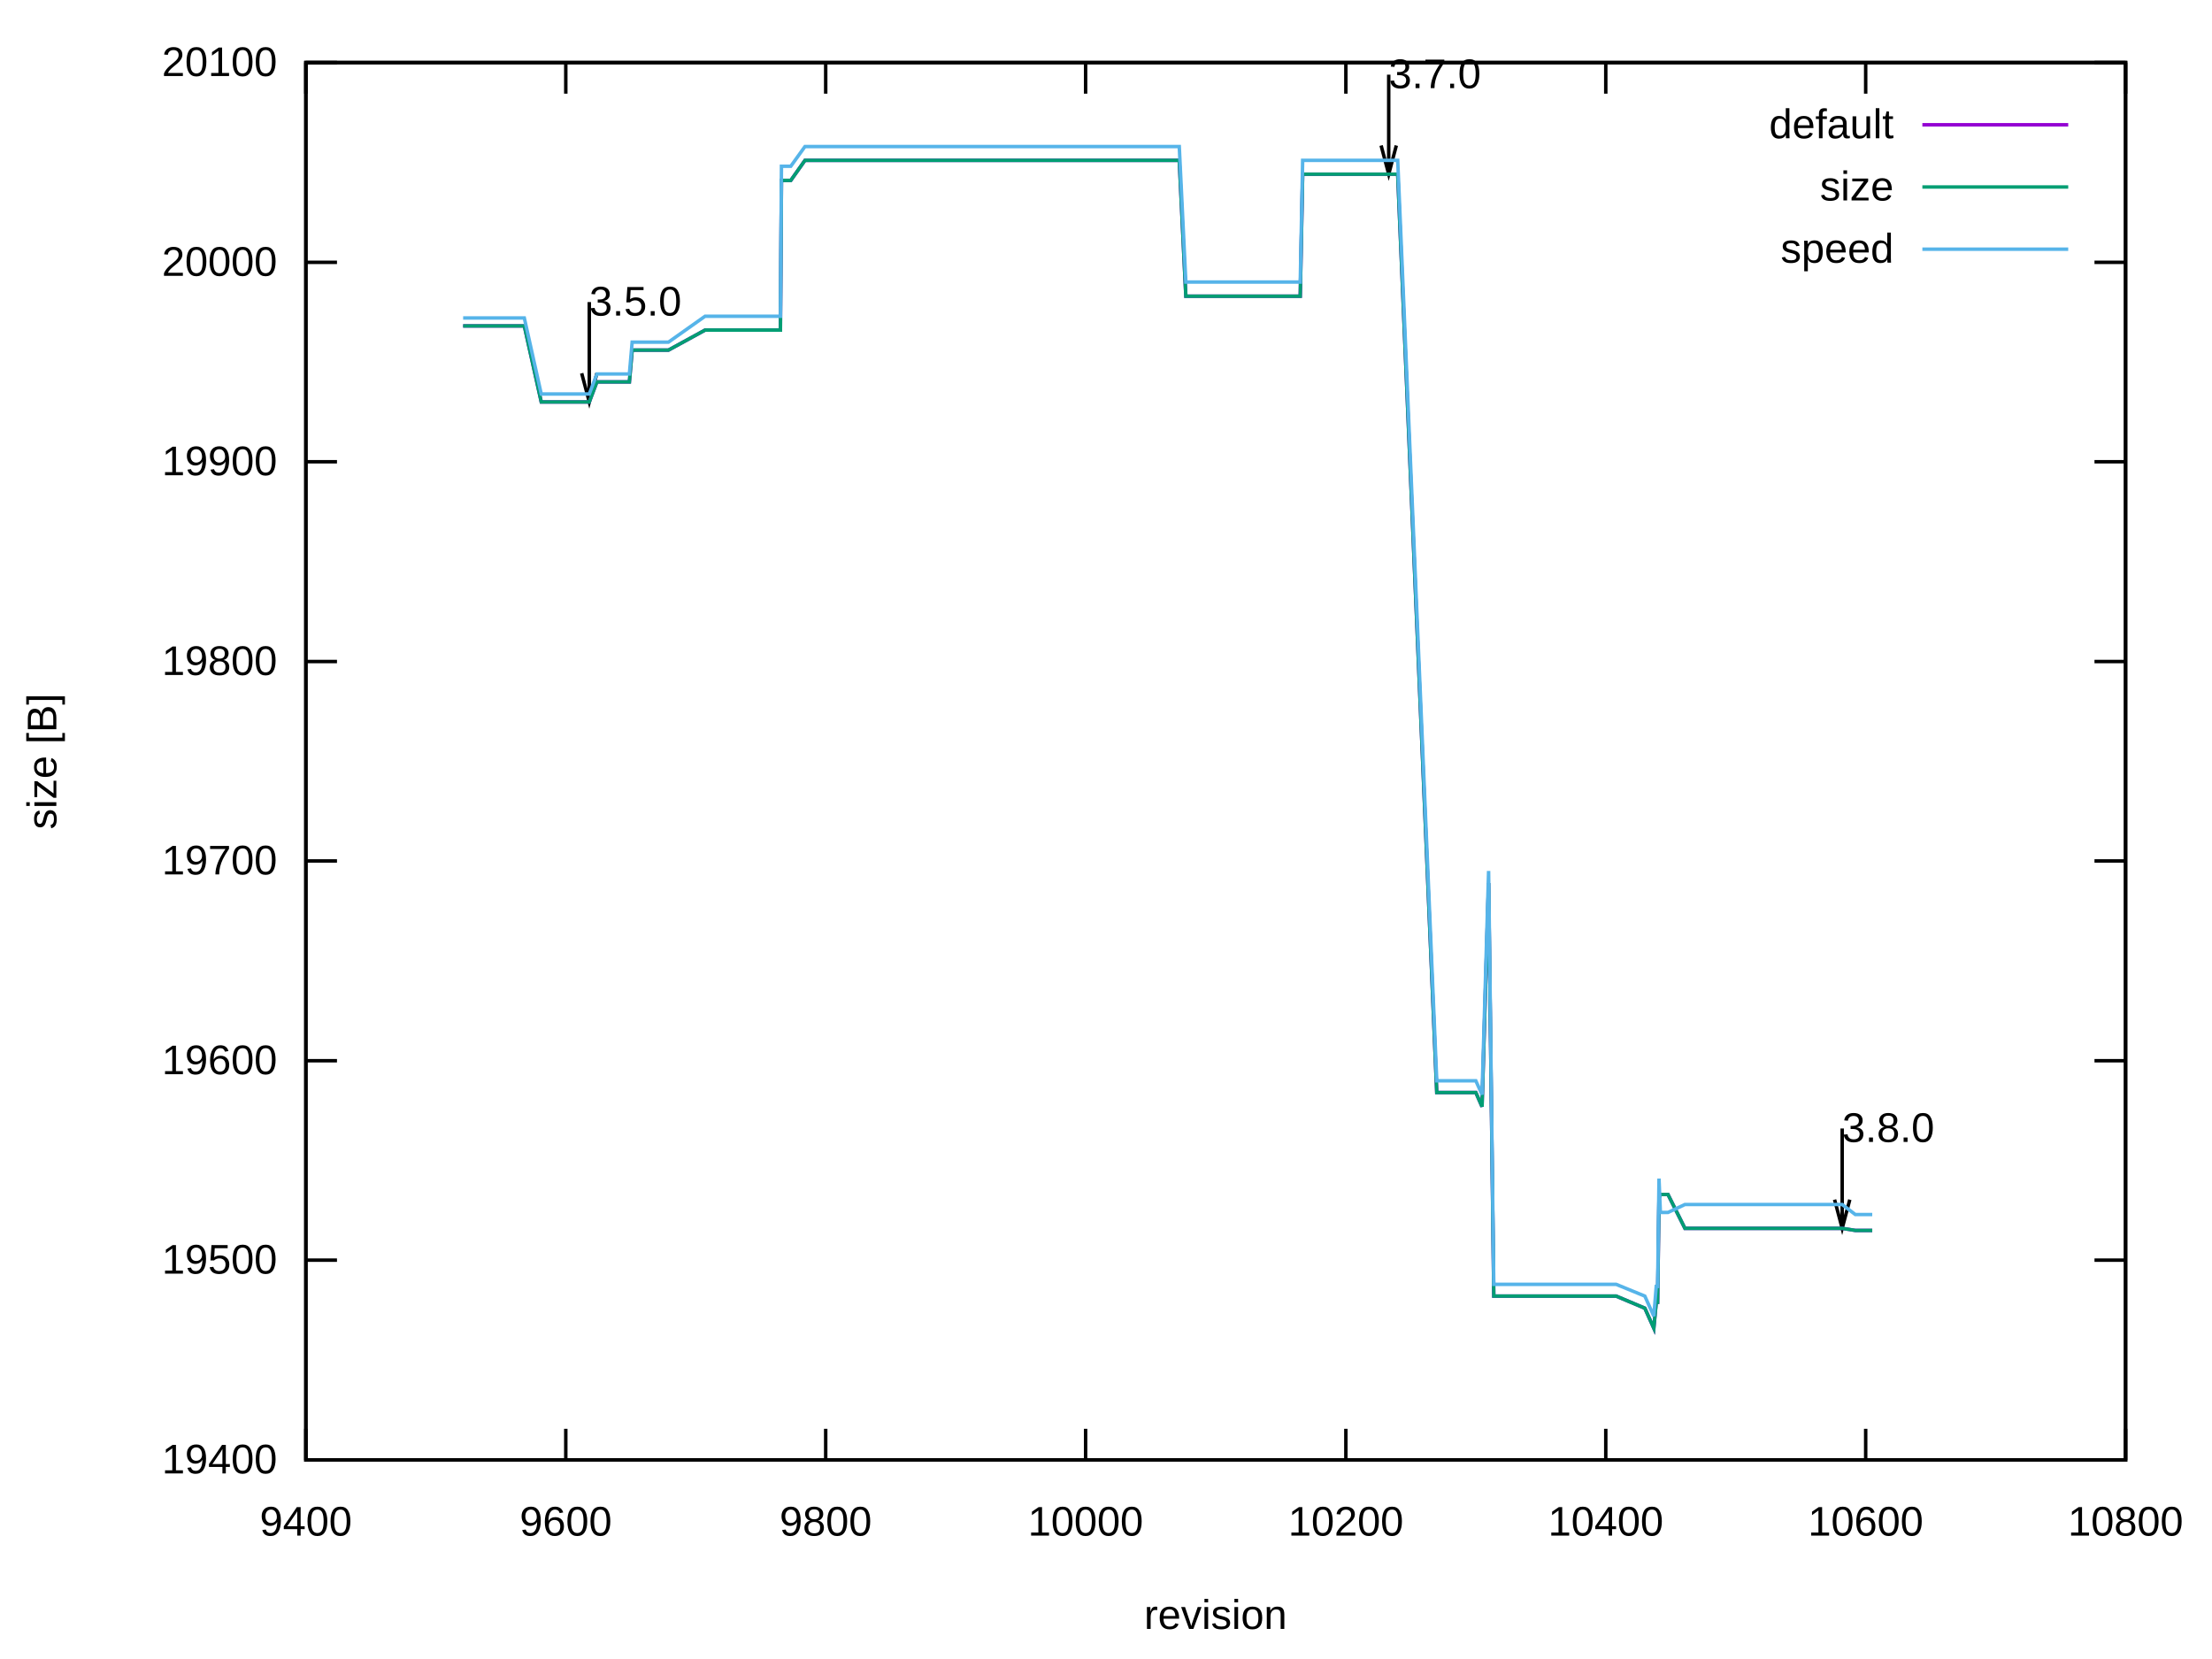
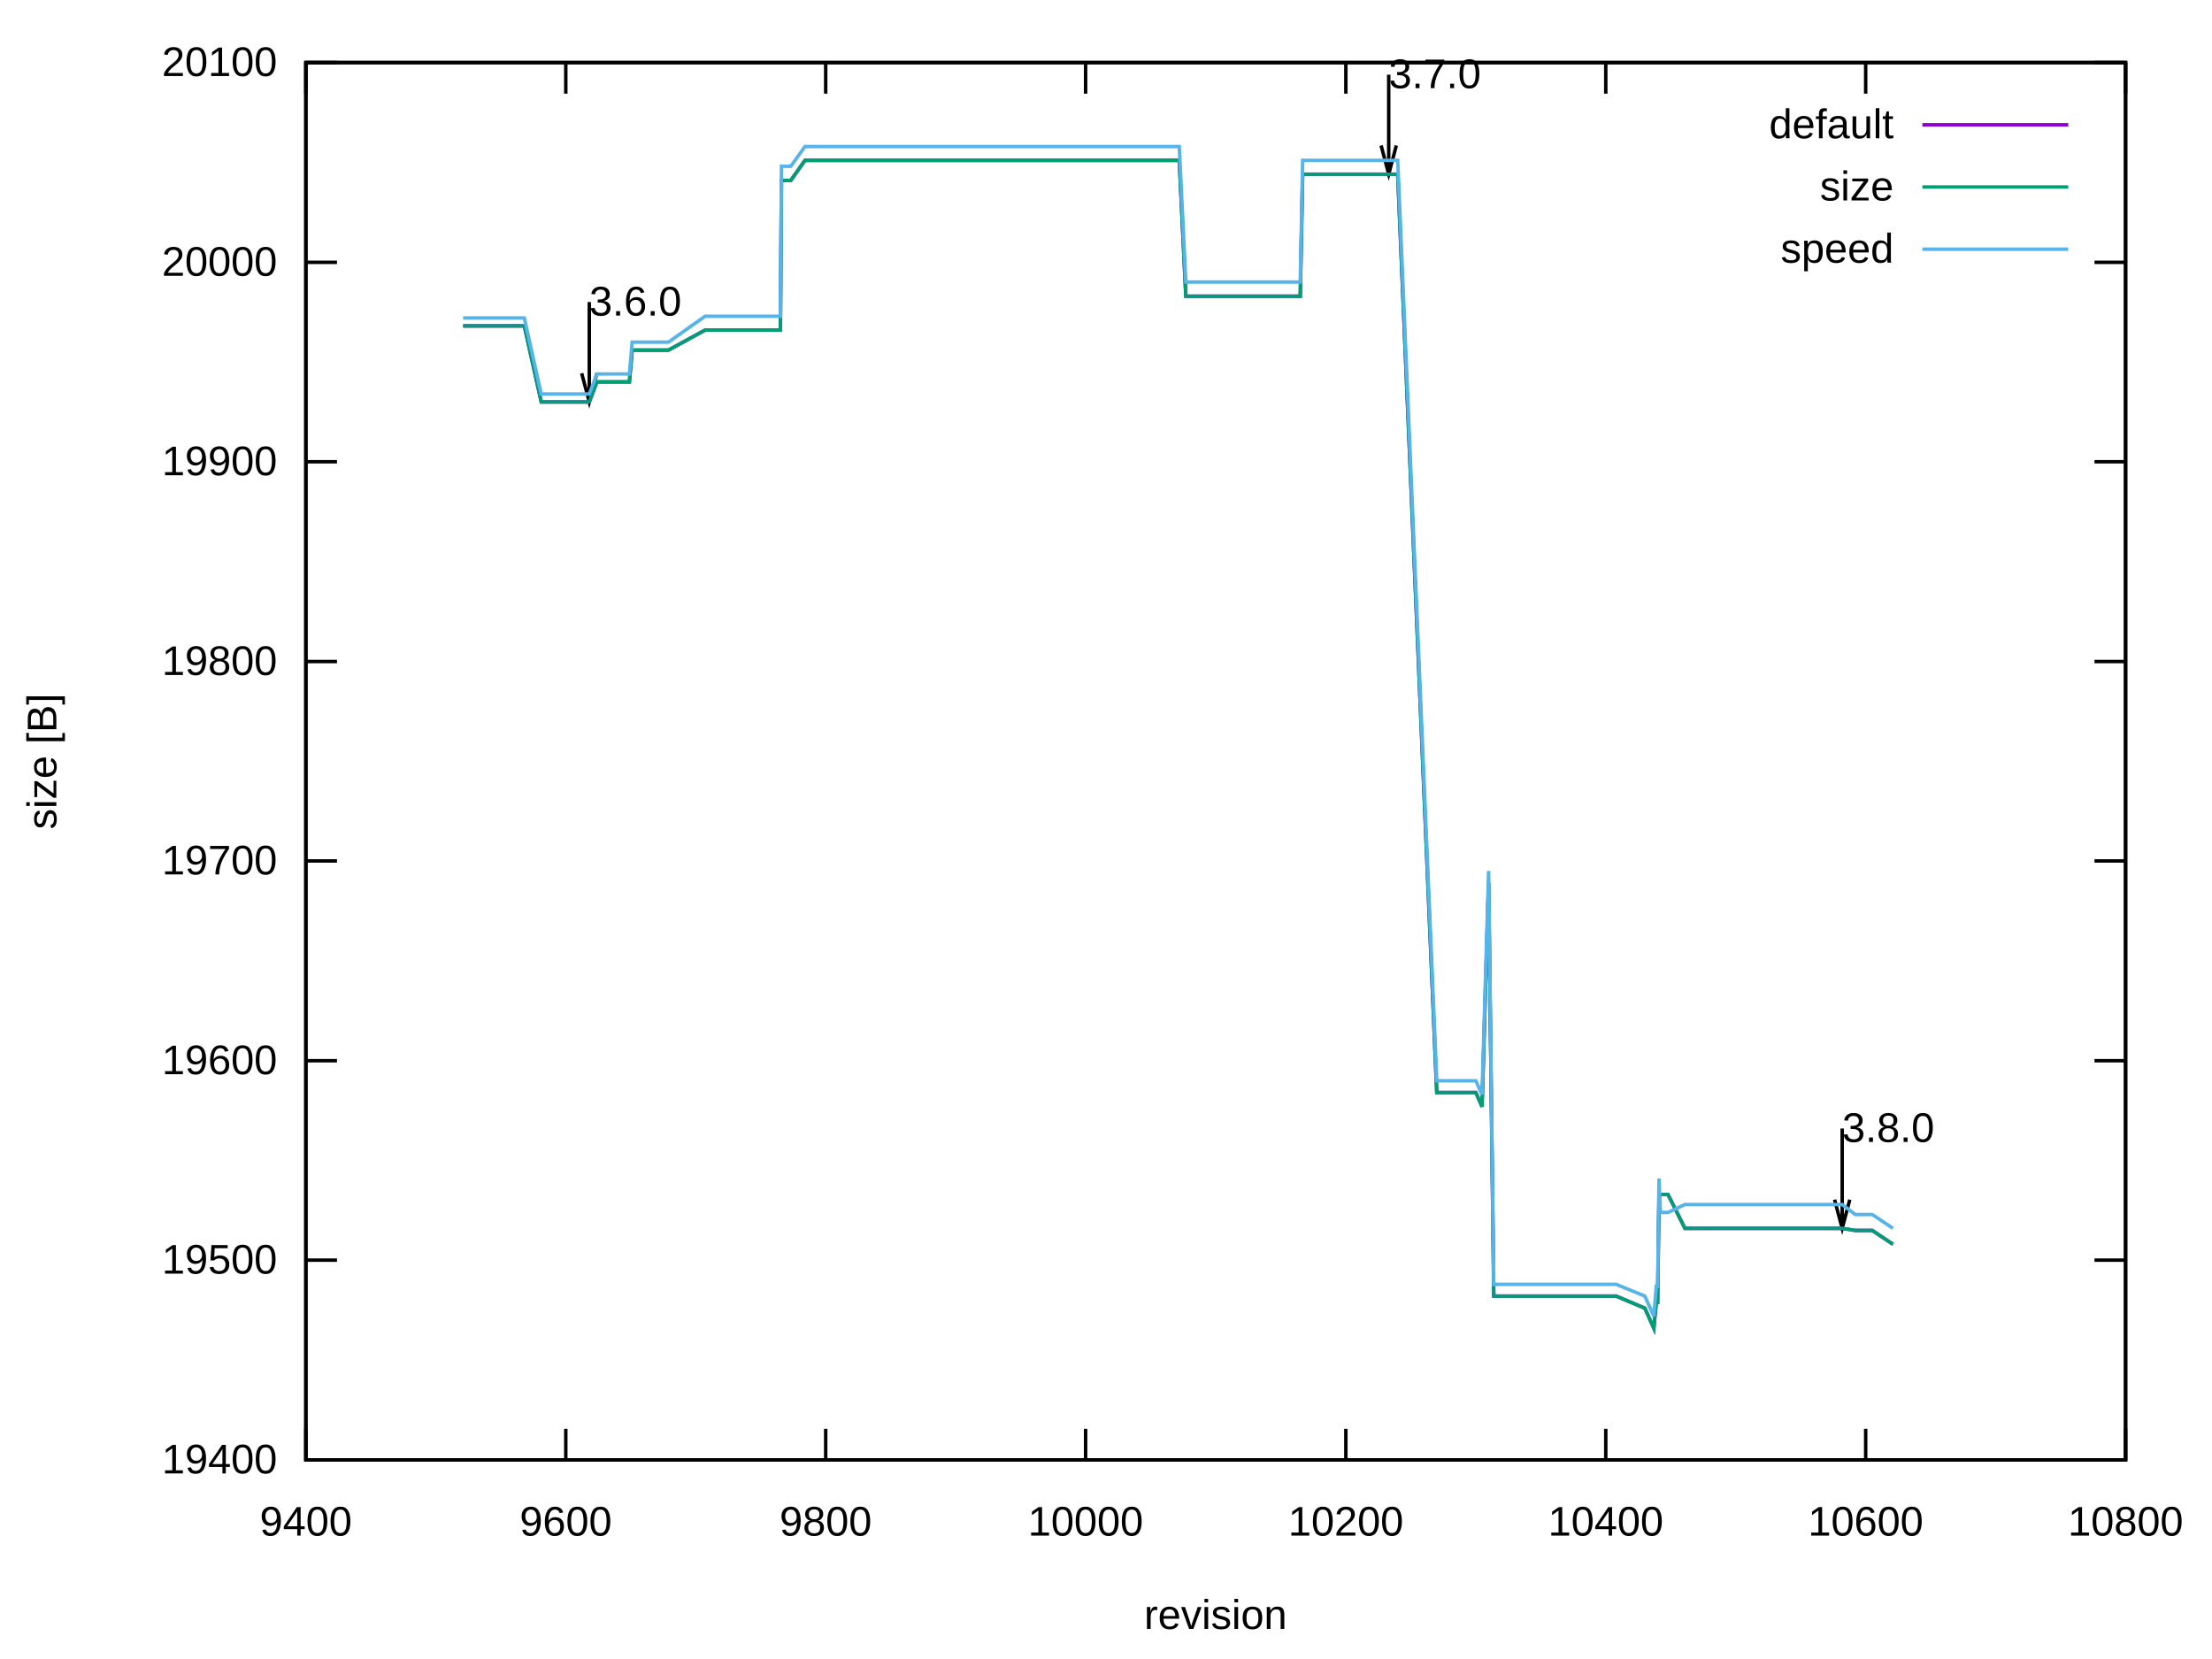
<svg xmlns="http://www.w3.org/2000/svg" xmlns:xlink="http://www.w3.org/1999/xlink" width="640" height="480" viewBox="0 0 640 480">
  <g id="gnuplot_canvas">
    <rect x="0" y="0" width="640" height="480" fill="none" />
    <defs>
      <circle id="gpDot" r="0.5" stroke-width="0.5" stroke="currentColor" />
      <path id="gpPt0" stroke-width="0.222" stroke="currentColor" d="M-1,0 h2 M0,-1 v2" />
      <path id="gpPt1" stroke-width="0.222" stroke="currentColor" d="M-1,-1 L1,1 M1,-1 L-1,1" />
      <path id="gpPt2" stroke-width="0.222" stroke="currentColor" d="M-1,0 L1,0 M0,-1 L0,1 M-1,-1 L1,1 M-1,1 L1,-1" />
      <rect id="gpPt3" stroke-width="0.222" stroke="currentColor" x="-1" y="-1" width="2" height="2" />
      <rect id="gpPt4" stroke-width="0.222" stroke="currentColor" fill="currentColor" x="-1" y="-1" width="2" height="2" />
      <circle id="gpPt5" stroke-width="0.222" stroke="currentColor" cx="0" cy="0" r="1" />
      <use xlink:href="#gpPt5" id="gpPt6" fill="currentColor" stroke="none" />
      <path id="gpPt7" stroke-width="0.222" stroke="currentColor" d="M0,-1.33 L-1.33,0.67 L1.33,0.67 z" />
      <use xlink:href="#gpPt7" id="gpPt8" fill="currentColor" stroke="none" />
      <use xlink:href="#gpPt7" id="gpPt9" stroke="currentColor" transform="rotate(180)" />
      <use xlink:href="#gpPt9" id="gpPt10" fill="currentColor" stroke="none" />
      <use xlink:href="#gpPt3" id="gpPt11" stroke="currentColor" transform="rotate(45)" />
      <use xlink:href="#gpPt11" id="gpPt12" fill="currentColor" stroke="none" />
      <path id="gpPt13" stroke-width="0.222" stroke="currentColor" d="M0,1.330 L1.265,0.411 L0.782,-1.067 L-0.782,-1.076 L-1.265,0.411 z" />
      <use xlink:href="#gpPt13" id="gpPt14" fill="currentColor" stroke="none" />
      <filter id="textbox" filterUnits="objectBoundingBox" x="0" y="0" height="1" width="1">
        <feFlood flood-color="white" flood-opacity="1" result="bgnd" />
        <feComposite in="SourceGraphic" in2="bgnd" operator="atop" />
      </filter>
      <filter id="greybox" filterUnits="objectBoundingBox" x="0" y="0" height="1" width="1">
        <feFlood flood-color="lightgrey" flood-opacity="1" result="grey" />
        <feComposite in="SourceGraphic" in2="grey" operator="atop" />
      </filter>
    </defs>
    <g fill="none" color="white" stroke="currentColor" stroke-width="1.00" stroke-linecap="butt" stroke-linejoin="miter">
</g>
    <g fill="none" color="black" stroke="currentColor" stroke-width="1.00" stroke-linecap="butt" stroke-linejoin="miter">
      <path stroke="black" d="M88.5,422.4 L97.5,422.4 M615.0,422.4 L606.0,422.4  " />
      <g transform="translate(80.2,426.3)" stroke="none" fill="black" font-family="Arial" font-size="12.00" text-anchor="end">
        <text>
          <tspan font-family="Arial"> 19400</tspan>
        </text>
      </g>
    </g>
    <g fill="none" color="black" stroke="currentColor" stroke-width="1.00" stroke-linecap="butt" stroke-linejoin="miter">
      <path stroke="black" d="M88.5,364.6 L97.5,364.6 M615.0,364.6 L606.0,364.6  " />
      <g transform="translate(80.2,368.5)" stroke="none" fill="black" font-family="Arial" font-size="12.00" text-anchor="end">
        <text>
          <tspan font-family="Arial"> 19500</tspan>
        </text>
      </g>
    </g>
    <g fill="none" color="black" stroke="currentColor" stroke-width="1.00" stroke-linecap="butt" stroke-linejoin="miter">
      <path stroke="black" d="M88.5,306.9 L97.5,306.9 M615.0,306.9 L606.0,306.9  " />
      <g transform="translate(80.2,310.8)" stroke="none" fill="black" font-family="Arial" font-size="12.00" text-anchor="end">
        <text>
          <tspan font-family="Arial"> 19600</tspan>
        </text>
      </g>
    </g>
    <g fill="none" color="black" stroke="currentColor" stroke-width="1.00" stroke-linecap="butt" stroke-linejoin="miter">
      <path stroke="black" d="M88.5,249.1 L97.5,249.1 M615.0,249.1 L606.0,249.1  " />
      <g transform="translate(80.2,253.0)" stroke="none" fill="black" font-family="Arial" font-size="12.00" text-anchor="end">
        <text>
          <tspan font-family="Arial"> 19700</tspan>
        </text>
      </g>
    </g>
    <g fill="none" color="black" stroke="currentColor" stroke-width="1.00" stroke-linecap="butt" stroke-linejoin="miter">
      <path stroke="black" d="M88.5,191.4 L97.5,191.4 M615.0,191.4 L606.0,191.4  " />
      <g transform="translate(80.2,195.3)" stroke="none" fill="black" font-family="Arial" font-size="12.00" text-anchor="end">
        <text>
          <tspan font-family="Arial"> 19800</tspan>
        </text>
      </g>
    </g>
    <g fill="none" color="black" stroke="currentColor" stroke-width="1.00" stroke-linecap="butt" stroke-linejoin="miter">
      <path stroke="black" d="M88.5,133.6 L97.5,133.6 M615.0,133.6 L606.0,133.6  " />
      <g transform="translate(80.2,137.5)" stroke="none" fill="black" font-family="Arial" font-size="12.00" text-anchor="end">
        <text>
          <tspan font-family="Arial"> 19900</tspan>
        </text>
      </g>
    </g>
    <g fill="none" color="black" stroke="currentColor" stroke-width="1.00" stroke-linecap="butt" stroke-linejoin="miter">
      <path stroke="black" d="M88.5,75.9 L97.5,75.9 M615.0,75.9 L606.0,75.9  " />
      <g transform="translate(80.2,79.8)" stroke="none" fill="black" font-family="Arial" font-size="12.00" text-anchor="end">
        <text>
          <tspan font-family="Arial"> 20000</tspan>
        </text>
      </g>
    </g>
    <g fill="none" color="black" stroke="currentColor" stroke-width="1.00" stroke-linecap="butt" stroke-linejoin="miter">
      <path stroke="black" d="M88.5,18.1 L97.5,18.1 M615.0,18.1 L606.0,18.1  " />
      <g transform="translate(80.2,22.0)" stroke="none" fill="black" font-family="Arial" font-size="12.00" text-anchor="end">
        <text>
          <tspan font-family="Arial"> 20100</tspan>
        </text>
      </g>
    </g>
    <g fill="none" color="black" stroke="currentColor" stroke-width="1.00" stroke-linecap="butt" stroke-linejoin="miter">
      <path stroke="black" d="M88.5,422.4 L88.5,413.4 M88.5,18.1 L88.5,27.1  " />
      <g transform="translate(88.5,444.3)" stroke="none" fill="black" font-family="Arial" font-size="12.00" text-anchor="middle">
        <text>
          <tspan font-family="Arial"> 9400</tspan>
        </text>
      </g>
    </g>
    <g fill="none" color="black" stroke="currentColor" stroke-width="1.00" stroke-linecap="butt" stroke-linejoin="miter">
      <path stroke="black" d="M163.7,422.4 L163.7,413.4 M163.7,18.1 L163.7,27.1  " />
      <g transform="translate(163.7,444.3)" stroke="none" fill="black" font-family="Arial" font-size="12.00" text-anchor="middle">
        <text>
          <tspan font-family="Arial"> 9600</tspan>
        </text>
      </g>
    </g>
    <g fill="none" color="black" stroke="currentColor" stroke-width="1.00" stroke-linecap="butt" stroke-linejoin="miter">
      <path stroke="black" d="M238.9,422.4 L238.9,413.4 M238.9,18.1 L238.9,27.1  " />
      <g transform="translate(238.9,444.3)" stroke="none" fill="black" font-family="Arial" font-size="12.00" text-anchor="middle">
        <text>
          <tspan font-family="Arial"> 9800</tspan>
        </text>
      </g>
    </g>
    <g fill="none" color="black" stroke="currentColor" stroke-width="1.00" stroke-linecap="butt" stroke-linejoin="miter">
      <path stroke="black" d="M314.1,422.4 L314.1,413.4 M314.1,18.1 L314.1,27.1  " />
      <g transform="translate(314.1,444.3)" stroke="none" fill="black" font-family="Arial" font-size="12.00" text-anchor="middle">
        <text>
          <tspan font-family="Arial"> 10000</tspan>
        </text>
      </g>
    </g>
    <g fill="none" color="black" stroke="currentColor" stroke-width="1.00" stroke-linecap="butt" stroke-linejoin="miter">
      <path stroke="black" d="M389.4,422.4 L389.4,413.4 M389.4,18.1 L389.4,27.1  " />
      <g transform="translate(389.4,444.3)" stroke="none" fill="black" font-family="Arial" font-size="12.00" text-anchor="middle">
        <text>
          <tspan font-family="Arial"> 10200</tspan>
        </text>
      </g>
    </g>
    <g fill="none" color="black" stroke="currentColor" stroke-width="1.00" stroke-linecap="butt" stroke-linejoin="miter">
      <path stroke="black" d="M464.6,422.4 L464.6,413.4 M464.6,18.1 L464.6,27.1  " />
      <g transform="translate(464.6,444.3)" stroke="none" fill="black" font-family="Arial" font-size="12.00" text-anchor="middle">
        <text>
          <tspan font-family="Arial"> 10400</tspan>
        </text>
      </g>
    </g>
    <g fill="none" color="black" stroke="currentColor" stroke-width="1.00" stroke-linecap="butt" stroke-linejoin="miter">
      <path stroke="black" d="M539.8,422.4 L539.8,413.4 M539.8,18.1 L539.8,27.1  " />
      <g transform="translate(539.8,444.3)" stroke="none" fill="black" font-family="Arial" font-size="12.00" text-anchor="middle">
        <text>
          <tspan font-family="Arial"> 10600</tspan>
        </text>
      </g>
    </g>
    <g fill="none" color="black" stroke="currentColor" stroke-width="1.00" stroke-linecap="butt" stroke-linejoin="miter">
      <path stroke="black" d="M615.0,422.4 L615.0,413.4 M615.0,18.1 L615.0,27.1  " />
      <g transform="translate(615.0,444.3)" stroke="none" fill="black" font-family="Arial" font-size="12.00" text-anchor="middle">
        <text>
          <tspan font-family="Arial"> 10800</tspan>
        </text>
      </g>
    </g>
    <g fill="none" color="black" stroke="currentColor" stroke-width="1.00" stroke-linecap="butt" stroke-linejoin="miter">
</g>
    <g fill="none" color="black" stroke="currentColor" stroke-width="1.00" stroke-linecap="butt" stroke-linejoin="miter">
      <path stroke="black" d="M88.5,18.1 L88.5,422.4 L615.0,422.4 L615.0,18.1 L88.5,18.1 Z  " />
      <g transform="translate(170.5,91.3)" stroke="none" fill="black" font-family="Arial" font-size="12.00" text-anchor="start">
        <text>
-           <tspan font-family="Arial">3.5.0</tspan>
+           <tspan font-family="Arial">3.6.0</tspan>
        </text>
      </g>
      <g transform="translate(401.8,25.5)" stroke="none" fill="black" font-family="Arial" font-size="12.00" text-anchor="start">
        <text>
          <tspan font-family="Arial">3.7.0</tspan>
        </text>
      </g>
      <g transform="translate(533.0,330.4)" stroke="none" fill="black" font-family="Arial" font-size="12.00" text-anchor="start">
        <text>
          <tspan font-family="Arial">3.8.0</tspan>
        </text>
      </g>
      <path stroke="black" d="M168.3,108.0 L170.5,116.3 L172.7,108.0 M170.5,87.4 L170.5,116.3 M399.6,42.1 L401.8,50.4 L404.0,42.1   M401.8,21.6 L401.8,50.4 M530.8,347.1 L533.0,355.4 L535.2,347.1 M533.0,326.5 L533.0,355.4  " />
    </g>
    <g fill="none" color="black" stroke="currentColor" stroke-width="1.00" stroke-linecap="butt" stroke-linejoin="miter">
      <g transform="translate(16.3,220.3) rotate(270)" stroke="none" fill="black" font-family="Arial" font-size="12.00" text-anchor="middle">
        <text>
          <tspan font-family="Arial">size [B]</tspan>
        </text>
      </g>
    </g>
    <g fill="none" color="black" stroke="currentColor" stroke-width="1.00" stroke-linecap="butt" stroke-linejoin="miter">
      <g transform="translate(351.7,471.3)" stroke="none" fill="black" font-family="Arial" font-size="12.00" text-anchor="middle">
        <text>
          <tspan font-family="Arial">revision</tspan>
        </text>
      </g>
    </g>
    <g fill="none" color="black" stroke="currentColor" stroke-width="1.00" stroke-linecap="butt" stroke-linejoin="miter">
</g>
    <g id="gnuplot_plot_1">
      <g fill="none" color="black" stroke="currentColor" stroke-width="1.00" stroke-linecap="butt" stroke-linejoin="miter">
        <g transform="translate(547.9,40.0)" stroke="none" fill="black" font-family="Arial" font-size="12.00" text-anchor="end">
          <text>
            <tspan font-family="Arial">default</tspan>
          </text>
        </g>
      </g>
      <g fill="none" color="black" stroke="currentColor" stroke-width="1.00" stroke-linecap="butt" stroke-linejoin="miter">
-         <path stroke="rgb(148,   0, 211)" d="M556.2,36.1 L598.4,36.1 M134.0,94.3 L141.2,94.3 L144.9,94.3 L151.7,94.3 L156.6,116.3 L159.6,116.3   L162.2,116.3 L164.1,116.3 L164.5,116.3 L164.8,116.3 L165.2,116.3 L170.5,116.3 L172.7,110.5 L175.7,110.5   L176.9,110.5 L177.3,110.5 L177.6,110.5 L178.0,110.5 L178.8,110.5 L180.6,110.5 L181.0,110.5 L182.1,110.5   L182.9,101.3 L183.6,101.3 L184.0,101.3 L185.9,101.3 L187.0,101.3 L187.8,101.3 L188.2,101.3 L188.5,101.3   L193.4,101.3 L204.0,95.5 L212.6,95.5 L216.4,95.5 L219.0,95.5 L220.5,95.5 L224.3,95.5 L225.4,95.5   L225.8,95.5 L226.1,52.2 L226.5,52.2 L228.8,52.2 L232.9,46.4 L235.2,46.4 L235.5,46.4 L236.3,46.4   L237.8,46.4 L240.1,46.4 L241.6,46.4 L241.9,46.4 L244.6,46.4 L245.7,46.4 L246.1,46.4 L246.5,46.4   L250.2,46.4 L251.0,46.4 L252.5,46.4 L268.6,46.4 L276.9,46.4 L278.0,46.4 L278.4,46.4 L283.7,46.4   L286.3,46.4 L287.1,46.4 L287.4,46.4 L287.8,46.4 L288.6,46.4 L289.3,46.4 L291.2,46.4 L292.0,46.4   L293.8,46.4 L295.0,46.4 L296.5,46.4 L297.2,46.4 L297.6,46.4 L299.5,46.4 L299.9,46.4 L300.6,46.4   L301.0,46.4 L302.5,46.4 L305.1,46.4 L308.1,46.4 L311.9,46.4 L313.0,46.4 L314.1,46.4 L320.5,46.4   L332.2,46.4 L336.0,46.4 L340.1,46.4 L341.2,46.4 L343.1,85.7 L344.2,85.7 L354.8,85.7 L360.8,85.7   L369.4,85.7 L375.4,85.7 L376.2,85.7 L376.9,50.4 L379.6,50.4 L382.2,50.4 L382.6,50.4 L383.7,50.4   L386.3,50.4 L392.7,50.4 L393.5,50.4 L401.8,50.4 L403.3,50.4 L404.4,50.4 L415.7,316.1 L419.1,316.1   L419.4,316.1 L420.2,316.1 L422.1,316.1 L427.0,316.1 L428.8,320.2 L430.7,255.5 L432.2,375.0 L442.0,375.0   L443.9,375.0 L445.4,375.0 L445.8,375.0 L451.8,375.0 L452.2,375.0 L454.8,375.0 L467.6,375.0 L475.9,378.5   L478.5,384.3 L479.2,376.8 L479.6,376.8 L480.0,346.7 L480.4,345.6 L482.6,345.6 L487.5,355.4 L500.3,355.4   L505.9,355.4 L517.2,355.4 L524.0,355.4 L533.0,355.4 L536.8,356.0 L540.2,356.0 L541.7,356.0  " />
+         <path stroke="rgb(148,   0, 211)" d="M556.2,36.1 L598.4,36.1 M134.0,94.3 L141.2,94.3 L144.9,94.3 L151.7,94.3 L156.6,116.3 L159.6,116.3   L162.2,116.3 L164.1,116.3 L164.5,116.3 L164.8,116.3 L165.2,116.3 L170.5,116.3 L172.7,110.5 L175.7,110.5   L176.9,110.5 L177.3,110.5 L177.6,110.5 L178.0,110.5 L178.8,110.5 L180.6,110.5 L181.0,110.5 L182.1,110.5   L182.9,101.3 L183.6,101.3 L184.0,101.3 L185.9,101.3 L187.0,101.3 L187.8,101.3 L188.2,101.3 L188.5,101.3   L193.4,101.3 L204.0,95.5 L212.6,95.5 L216.4,95.5 L219.0,95.5 L220.5,95.5 L224.3,95.5 L225.4,95.5   L225.8,95.5 L226.1,52.2 L226.5,52.2 L228.8,52.2 L232.9,46.4 L235.2,46.4 L235.5,46.4 L236.3,46.4   L237.8,46.4 L240.1,46.4 L241.6,46.4 L241.9,46.4 L244.6,46.4 L245.7,46.4 L246.1,46.4 L246.5,46.4   L250.2,46.4 L251.0,46.4 L252.5,46.4 L268.6,46.4 L276.9,46.4 L278.0,46.4 L278.4,46.4 L283.7,46.4   L286.3,46.4 L287.1,46.4 L287.4,46.4 L287.8,46.4 L288.6,46.4 L289.3,46.4 L291.2,46.4 L292.0,46.4   L293.8,46.4 L295.0,46.4 L296.5,46.4 L297.2,46.4 L297.6,46.4 L299.5,46.4 L299.9,46.4 L300.6,46.4   L301.0,46.4 L302.5,46.4 L305.1,46.4 L308.1,46.4 L311.9,46.4 L313.0,46.4 L314.1,46.4 L320.5,46.4   L332.2,46.4 L336.0,46.4 L340.1,46.4 L341.2,46.4 L343.1,85.7 L344.2,85.7 L354.8,85.7 L360.8,85.7   L369.4,85.7 L375.4,85.7 L376.2,85.7 L376.9,50.4 L379.6,50.4 L382.2,50.4 L382.6,50.4 L383.7,50.4   L386.3,50.4 L392.7,50.4 L393.5,50.4 L401.8,50.4 L403.3,50.4 L404.4,50.4 L415.7,316.1 L419.1,316.1   L419.4,316.1 L420.2,316.1 L422.1,316.1 L427.0,316.1 L428.8,320.2 L430.7,255.5 L432.2,375.0 L442.0,375.0   L443.9,375.0 L445.4,375.0 L445.8,375.0 L451.8,375.0 L452.2,375.0 L454.8,375.0 L467.6,375.0 L475.9,378.5   L478.5,384.3 L479.2,376.8 L479.6,376.8 L480.0,346.7 L480.4,345.6 L482.6,345.6 L487.5,355.4 L500.3,355.4   L505.9,355.4 L517.2,355.4 L524.0,355.4 L533.0,355.4 L536.8,356.0 L540.2,356.0 L541.7,356.0 L547.7,360.0    " />
      </g>
    </g>
    <g id="gnuplot_plot_2">
      <g fill="none" color="black" stroke="currentColor" stroke-width="1.00" stroke-linecap="butt" stroke-linejoin="miter">
        <g transform="translate(547.9,58.0)" stroke="none" fill="black" font-family="Arial" font-size="12.00" text-anchor="end">
          <text>
            <tspan font-family="Arial">size</tspan>
          </text>
        </g>
      </g>
      <g fill="none" color="black" stroke="currentColor" stroke-width="1.00" stroke-linecap="butt" stroke-linejoin="miter">
-         <path stroke="rgb(  0, 158, 115)" d="M556.2,54.1 L598.4,54.1 M134.0,94.3 L141.2,94.3 L144.9,94.3 L151.7,94.3 L156.6,116.3 L159.6,116.3   L162.2,116.3 L164.1,116.3 L164.5,116.3 L164.8,116.3 L165.2,116.3 L170.5,116.3 L172.7,110.5 L175.7,110.5   L176.9,110.5 L177.3,110.5 L177.6,110.5 L178.0,110.5 L178.8,110.5 L180.6,110.5 L181.0,110.5 L182.1,110.5   L182.9,101.3 L183.6,101.3 L184.0,101.3 L185.9,101.3 L187.0,101.3 L187.8,101.3 L188.2,101.3 L188.5,101.3   L193.4,101.3 L204.0,95.5 L212.6,95.5 L216.4,95.5 L219.0,95.5 L220.5,95.5 L224.3,95.5 L225.4,95.5   L225.8,95.5 L226.1,52.2 L226.5,52.2 L228.8,52.2 L232.9,46.4 L235.2,46.4 L235.5,46.4 L236.3,46.4   L237.8,46.4 L240.1,46.4 L241.6,46.4 L241.9,46.4 L244.6,46.4 L245.7,46.4 L246.1,46.4 L246.5,46.4   L250.2,46.4 L251.0,46.4 L252.5,46.4 L268.6,46.4 L276.9,46.4 L278.0,46.4 L278.4,46.4 L283.7,46.4   L286.3,46.4 L287.1,46.4 L287.4,46.4 L287.8,46.4 L288.6,46.4 L289.3,46.4 L291.2,46.4 L292.0,46.4   L293.8,46.4 L295.0,46.4 L296.5,46.4 L297.2,46.4 L297.6,46.4 L299.5,46.4 L299.9,46.4 L300.6,46.4   L301.0,46.4 L302.5,46.4 L305.1,46.4 L308.1,46.4 L311.9,46.4 L313.0,46.4 L314.1,46.4 L320.5,46.4   L332.2,46.4 L336.0,46.4 L340.1,46.4 L341.2,46.4 L343.1,85.7 L344.2,85.7 L354.8,85.7 L360.8,85.7   L369.4,85.7 L375.4,85.7 L376.2,85.7 L376.9,50.4 L379.6,50.4 L382.2,50.4 L382.6,50.4 L383.7,50.4   L386.3,50.4 L392.7,50.4 L393.5,50.4 L401.8,50.4 L403.3,50.4 L404.4,50.4 L415.7,316.1 L419.1,316.1   L419.4,316.1 L420.2,316.1 L422.1,316.1 L427.0,316.1 L428.8,320.2 L430.7,255.5 L432.2,375.0 L442.0,375.0   L443.9,375.0 L445.4,375.0 L445.8,375.0 L451.8,375.0 L452.2,375.0 L454.8,375.0 L467.6,375.0 L475.9,378.5   L478.5,384.3 L479.2,376.8 L479.6,376.8 L480.0,346.7 L480.4,345.6 L482.6,345.6 L487.5,355.4 L500.3,355.4   L505.9,355.4 L517.2,355.4 L524.0,355.4 L533.0,355.4 L536.8,356.0 L540.2,356.0 L541.7,356.0  " />
+         <path stroke="rgb(  0, 158, 115)" d="M556.2,54.1 L598.4,54.1 M134.0,94.3 L141.2,94.3 L144.9,94.3 L151.7,94.3 L156.6,116.3 L159.6,116.3   L162.2,116.3 L164.1,116.3 L164.5,116.3 L164.8,116.3 L165.2,116.3 L170.5,116.3 L172.7,110.5 L175.7,110.5   L176.9,110.5 L177.3,110.5 L177.6,110.5 L178.0,110.5 L178.8,110.5 L180.6,110.5 L181.0,110.5 L182.1,110.5   L182.9,101.3 L183.6,101.3 L184.0,101.3 L185.9,101.3 L187.0,101.3 L187.8,101.3 L188.2,101.3 L188.5,101.3   L193.4,101.3 L204.0,95.5 L212.6,95.5 L216.4,95.5 L219.0,95.5 L220.5,95.5 L224.3,95.5 L225.4,95.5   L225.8,95.5 L226.1,52.2 L226.5,52.2 L228.8,52.2 L232.9,46.4 L235.2,46.4 L235.5,46.4 L236.3,46.4   L237.8,46.4 L240.1,46.4 L241.6,46.4 L241.9,46.4 L244.6,46.4 L245.7,46.4 L246.1,46.4 L246.5,46.4   L250.2,46.4 L251.0,46.4 L252.5,46.4 L268.6,46.4 L276.9,46.4 L278.0,46.4 L278.4,46.4 L283.7,46.4   L286.3,46.4 L287.1,46.4 L287.4,46.4 L287.8,46.4 L288.6,46.4 L289.3,46.4 L291.2,46.4 L292.0,46.4   L293.8,46.4 L295.0,46.4 L296.5,46.4 L297.2,46.4 L297.6,46.4 L299.5,46.4 L299.9,46.4 L300.6,46.4   L301.0,46.4 L302.5,46.4 L305.1,46.4 L308.1,46.4 L311.9,46.4 L313.0,46.4 L314.1,46.4 L320.5,46.4   L332.2,46.4 L336.0,46.4 L340.1,46.4 L341.2,46.4 L343.1,85.7 L344.2,85.7 L354.8,85.7 L360.8,85.7   L369.4,85.7 L375.4,85.7 L376.2,85.7 L376.9,50.4 L379.6,50.4 L382.2,50.4 L382.6,50.4 L383.7,50.4   L386.3,50.4 L392.7,50.4 L393.5,50.4 L401.8,50.4 L403.3,50.4 L404.4,50.4 L415.7,316.1 L419.1,316.1   L419.4,316.1 L420.2,316.1 L422.1,316.1 L427.0,316.1 L428.8,320.2 L430.7,255.5 L432.2,375.0 L442.0,375.0   L443.9,375.0 L445.4,375.0 L445.8,375.0 L451.8,375.0 L452.2,375.0 L454.8,375.0 L467.6,375.0 L475.9,378.5   L478.5,384.3 L479.2,376.8 L479.6,376.8 L480.0,346.7 L480.4,345.6 L482.6,345.6 L487.5,355.4 L500.3,355.4   L505.9,355.4 L517.2,355.4 L524.0,355.4 L533.0,355.4 L536.8,356.0 L540.2,356.0 L541.7,356.0 L547.7,360.0    " />
      </g>
    </g>
    <g id="gnuplot_plot_3">
      <g fill="none" color="black" stroke="currentColor" stroke-width="1.00" stroke-linecap="butt" stroke-linejoin="miter">
        <g transform="translate(547.9,76.0)" stroke="none" fill="black" font-family="Arial" font-size="12.00" text-anchor="end">
          <text>
            <tspan font-family="Arial">speed</tspan>
          </text>
        </g>
      </g>
      <g fill="none" color="black" stroke="currentColor" stroke-width="1.00" stroke-linecap="butt" stroke-linejoin="miter">
-         <path stroke="rgb( 86, 180, 233)" d="M556.2,72.1 L598.4,72.1 M134.0,92.0 L141.2,92.0 L144.9,92.0 L151.7,92.0 L156.6,114.0 L159.6,114.0   L162.2,114.0 L164.1,114.0 L164.5,114.0 L164.8,114.0 L165.2,114.0 L170.5,114.0 L172.7,108.2 L175.7,108.2   L176.9,108.2 L177.3,108.2 L177.6,108.2 L178.0,108.2 L178.8,108.2 L180.6,108.2 L181.0,108.2 L182.1,108.2   L182.9,99.0 L183.6,99.0 L184.0,99.0 L185.9,99.0 L187.0,99.0 L187.8,99.0 L188.2,99.0 L188.5,99.0   L193.4,99.0 L204.0,91.5 L212.6,91.5 L216.4,91.5 L219.0,91.5 L220.5,91.5 L224.3,91.5 L225.4,91.5   L225.8,91.5 L226.1,48.1 L226.5,48.1 L228.8,48.1 L232.9,42.4 L235.2,42.4 L235.5,42.4 L236.3,42.4   L237.8,42.4 L240.1,42.4 L241.6,42.4 L241.9,42.4 L244.6,42.4 L245.7,42.4 L246.1,42.4 L246.5,42.4   L250.2,42.4 L251.0,42.4 L252.5,42.4 L268.6,42.4 L276.9,42.4 L278.0,42.4 L278.4,42.4 L283.7,42.4   L286.3,42.4 L287.1,42.4 L287.4,42.4 L287.8,42.4 L288.6,42.4 L289.3,42.4 L291.2,42.4 L292.0,42.4   L293.8,42.4 L295.0,42.4 L296.5,42.4 L297.2,42.4 L297.6,42.4 L299.5,42.4 L299.9,42.4 L300.6,42.4   L301.0,42.4 L302.5,42.4 L305.1,42.4 L308.1,42.4 L311.9,42.4 L313.0,42.4 L314.1,42.4 L320.5,42.4   L332.2,42.4 L336.0,42.4 L340.1,42.4 L341.2,42.4 L343.1,81.6 L344.2,81.6 L354.8,81.6 L360.8,81.6   L369.4,81.6 L375.4,81.6 L376.2,81.6 L376.9,46.4 L379.6,46.4 L382.2,46.4 L382.6,46.4 L383.7,46.4   L386.3,46.4 L392.7,46.4 L393.5,46.4 L401.8,46.4 L403.3,46.4 L404.4,46.4 L415.7,312.7 L419.1,312.7   L419.4,312.7 L420.2,312.7 L422.1,312.7 L427.0,312.7 L428.8,316.7 L430.7,252.0 L432.2,371.6 L442.0,371.6   L443.9,371.6 L445.4,371.6 L445.8,371.6 L451.8,371.6 L452.2,371.6 L454.8,371.6 L467.6,371.6 L475.9,375.0   L478.5,380.8 L479.2,372.2 L479.6,372.2 L480.0,341.0 L480.4,350.8 L482.6,350.8 L487.5,348.5 L500.3,348.5   L505.9,348.5 L517.2,348.5 L524.0,348.5 L533.0,348.5 L536.8,351.4 L540.2,351.4 L541.7,351.4  " />
+         <path stroke="rgb( 86, 180, 233)" d="M556.2,72.1 L598.4,72.1 M134.0,92.0 L141.2,92.0 L144.9,92.0 L151.7,92.0 L156.6,114.0 L159.6,114.0   L162.2,114.0 L164.1,114.0 L164.5,114.0 L164.8,114.0 L165.2,114.0 L170.5,114.0 L172.7,108.2 L175.7,108.2   L176.9,108.2 L177.3,108.2 L177.6,108.2 L178.0,108.2 L178.8,108.2 L180.6,108.2 L181.0,108.2 L182.1,108.2   L182.9,99.0 L183.6,99.0 L184.0,99.0 L185.9,99.0 L187.0,99.0 L187.8,99.0 L188.2,99.0 L188.5,99.0   L193.4,99.0 L204.0,91.5 L212.6,91.5 L216.4,91.5 L219.0,91.5 L220.5,91.5 L224.3,91.5 L225.4,91.5   L225.8,91.5 L226.1,48.1 L226.5,48.1 L228.8,48.1 L232.9,42.4 L235.2,42.4 L235.5,42.4 L236.3,42.4   L237.8,42.4 L240.1,42.4 L241.6,42.4 L241.9,42.4 L244.6,42.4 L245.7,42.4 L246.1,42.4 L246.5,42.4   L250.2,42.4 L251.0,42.4 L252.5,42.4 L268.6,42.4 L276.9,42.4 L278.0,42.4 L278.4,42.4 L283.7,42.4   L286.3,42.4 L287.1,42.4 L287.4,42.4 L287.8,42.4 L288.6,42.4 L289.3,42.4 L291.2,42.4 L292.0,42.4   L293.8,42.4 L295.0,42.4 L296.5,42.4 L297.2,42.4 L297.6,42.4 L299.5,42.4 L299.9,42.4 L300.6,42.4   L301.0,42.4 L302.5,42.4 L305.1,42.4 L308.1,42.4 L311.9,42.4 L313.0,42.4 L314.1,42.4 L320.5,42.4   L332.2,42.4 L336.0,42.4 L340.1,42.4 L341.2,42.4 L343.1,81.6 L344.2,81.6 L354.8,81.6 L360.8,81.6   L369.4,81.6 L375.4,81.6 L376.2,81.6 L376.9,46.4 L379.6,46.4 L382.2,46.4 L382.6,46.4 L383.7,46.4   L386.3,46.4 L392.7,46.4 L393.5,46.4 L401.8,46.4 L403.3,46.4 L404.4,46.4 L415.7,312.7 L419.1,312.7   L419.4,312.7 L420.2,312.7 L422.1,312.7 L427.0,312.7 L428.8,316.7 L430.7,252.0 L432.2,371.6 L442.0,371.6   L443.9,371.6 L445.4,371.6 L445.8,371.6 L451.8,371.6 L452.2,371.6 L454.8,371.6 L467.6,371.6 L475.9,375.0   L478.5,380.8 L479.2,372.2 L479.6,372.2 L480.0,341.0 L480.4,350.8 L482.6,350.8 L487.5,348.5 L500.3,348.5   L505.9,348.5 L517.2,348.5 L524.0,348.5 L533.0,348.5 L536.8,351.4 L540.2,351.4 L541.7,351.4 L547.7,355.4    " />
      </g>
    </g>
    <g fill="none" color="white" stroke="rgb( 86, 180, 233)" stroke-width="2.00" stroke-linecap="butt" stroke-linejoin="miter">
</g>
    <g fill="none" color="black" stroke="currentColor" stroke-width="2.00" stroke-linecap="butt" stroke-linejoin="miter">
</g>
    <g fill="none" color="black" stroke="black" stroke-width="1.00" stroke-linecap="butt" stroke-linejoin="miter">
</g>
    <g fill="none" color="black" stroke="currentColor" stroke-width="1.00" stroke-linecap="butt" stroke-linejoin="miter">
      <path stroke="black" d="M88.5,18.1 L88.5,422.4 L615.0,422.4 L615.0,18.1 L88.5,18.1 Z  " />
    </g>
    <g fill="none" color="black" stroke="currentColor" stroke-width="1.00" stroke-linecap="butt" stroke-linejoin="miter">
</g>
  </g>
</svg>
